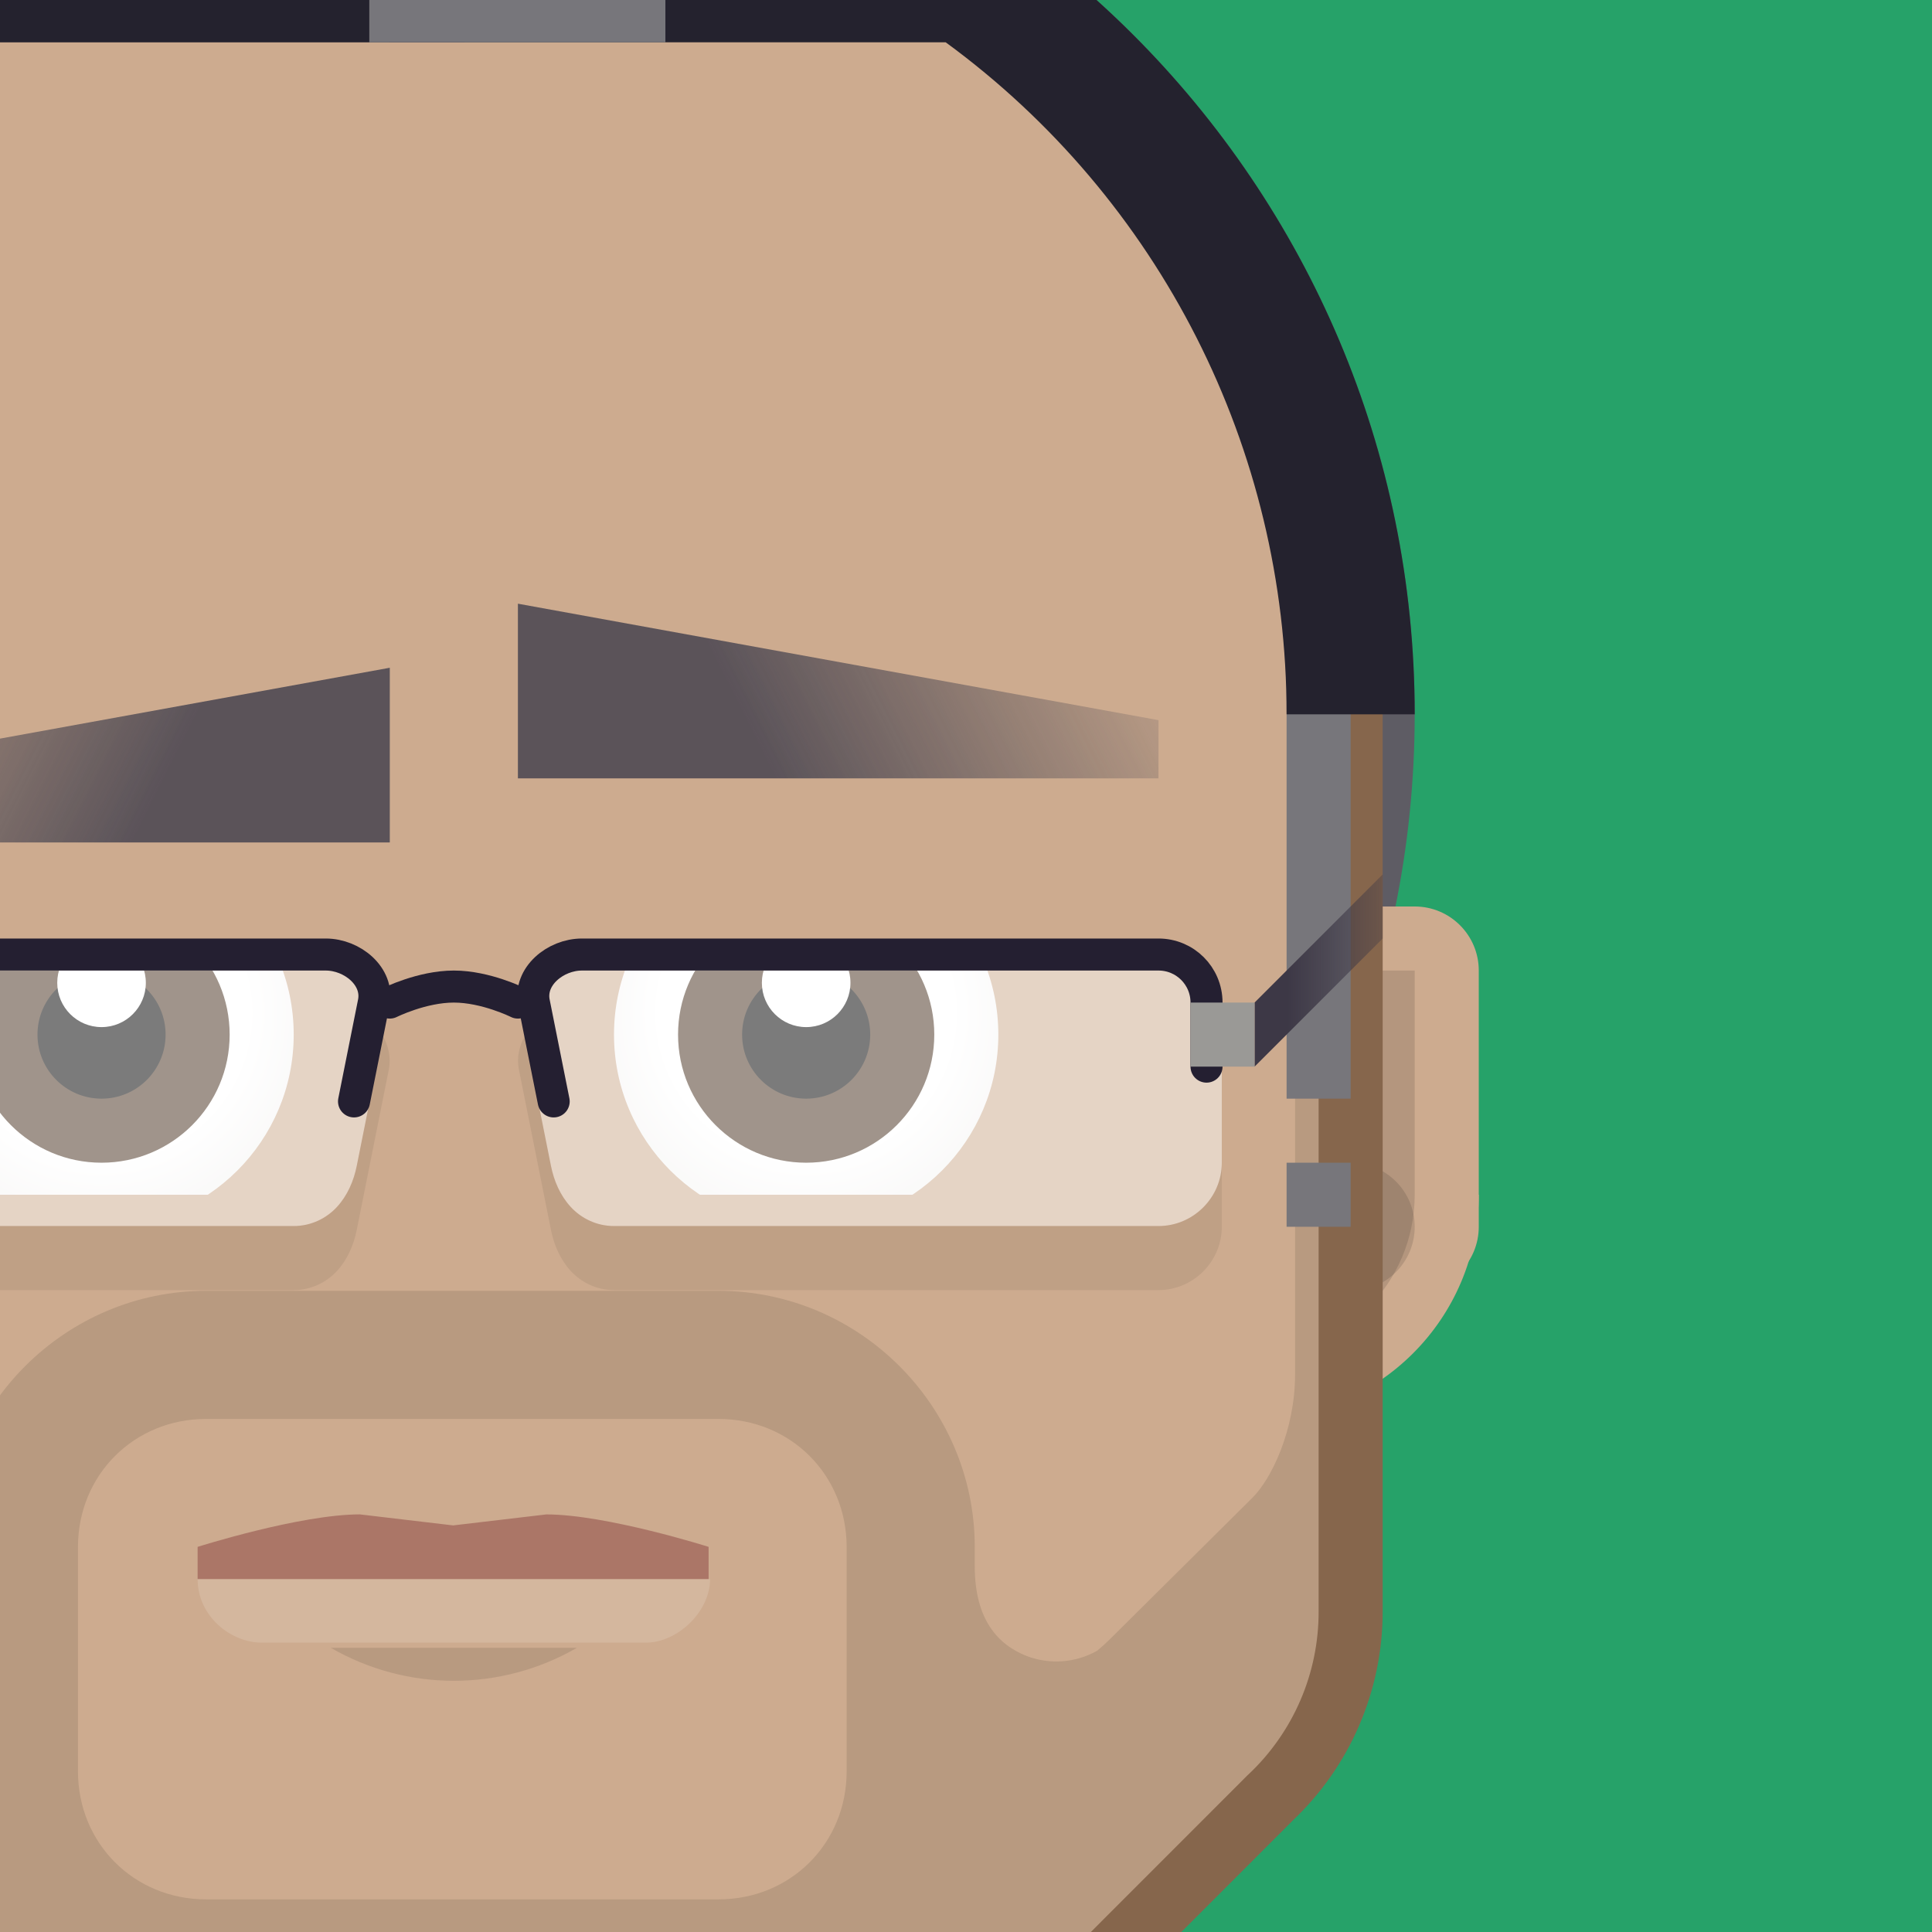
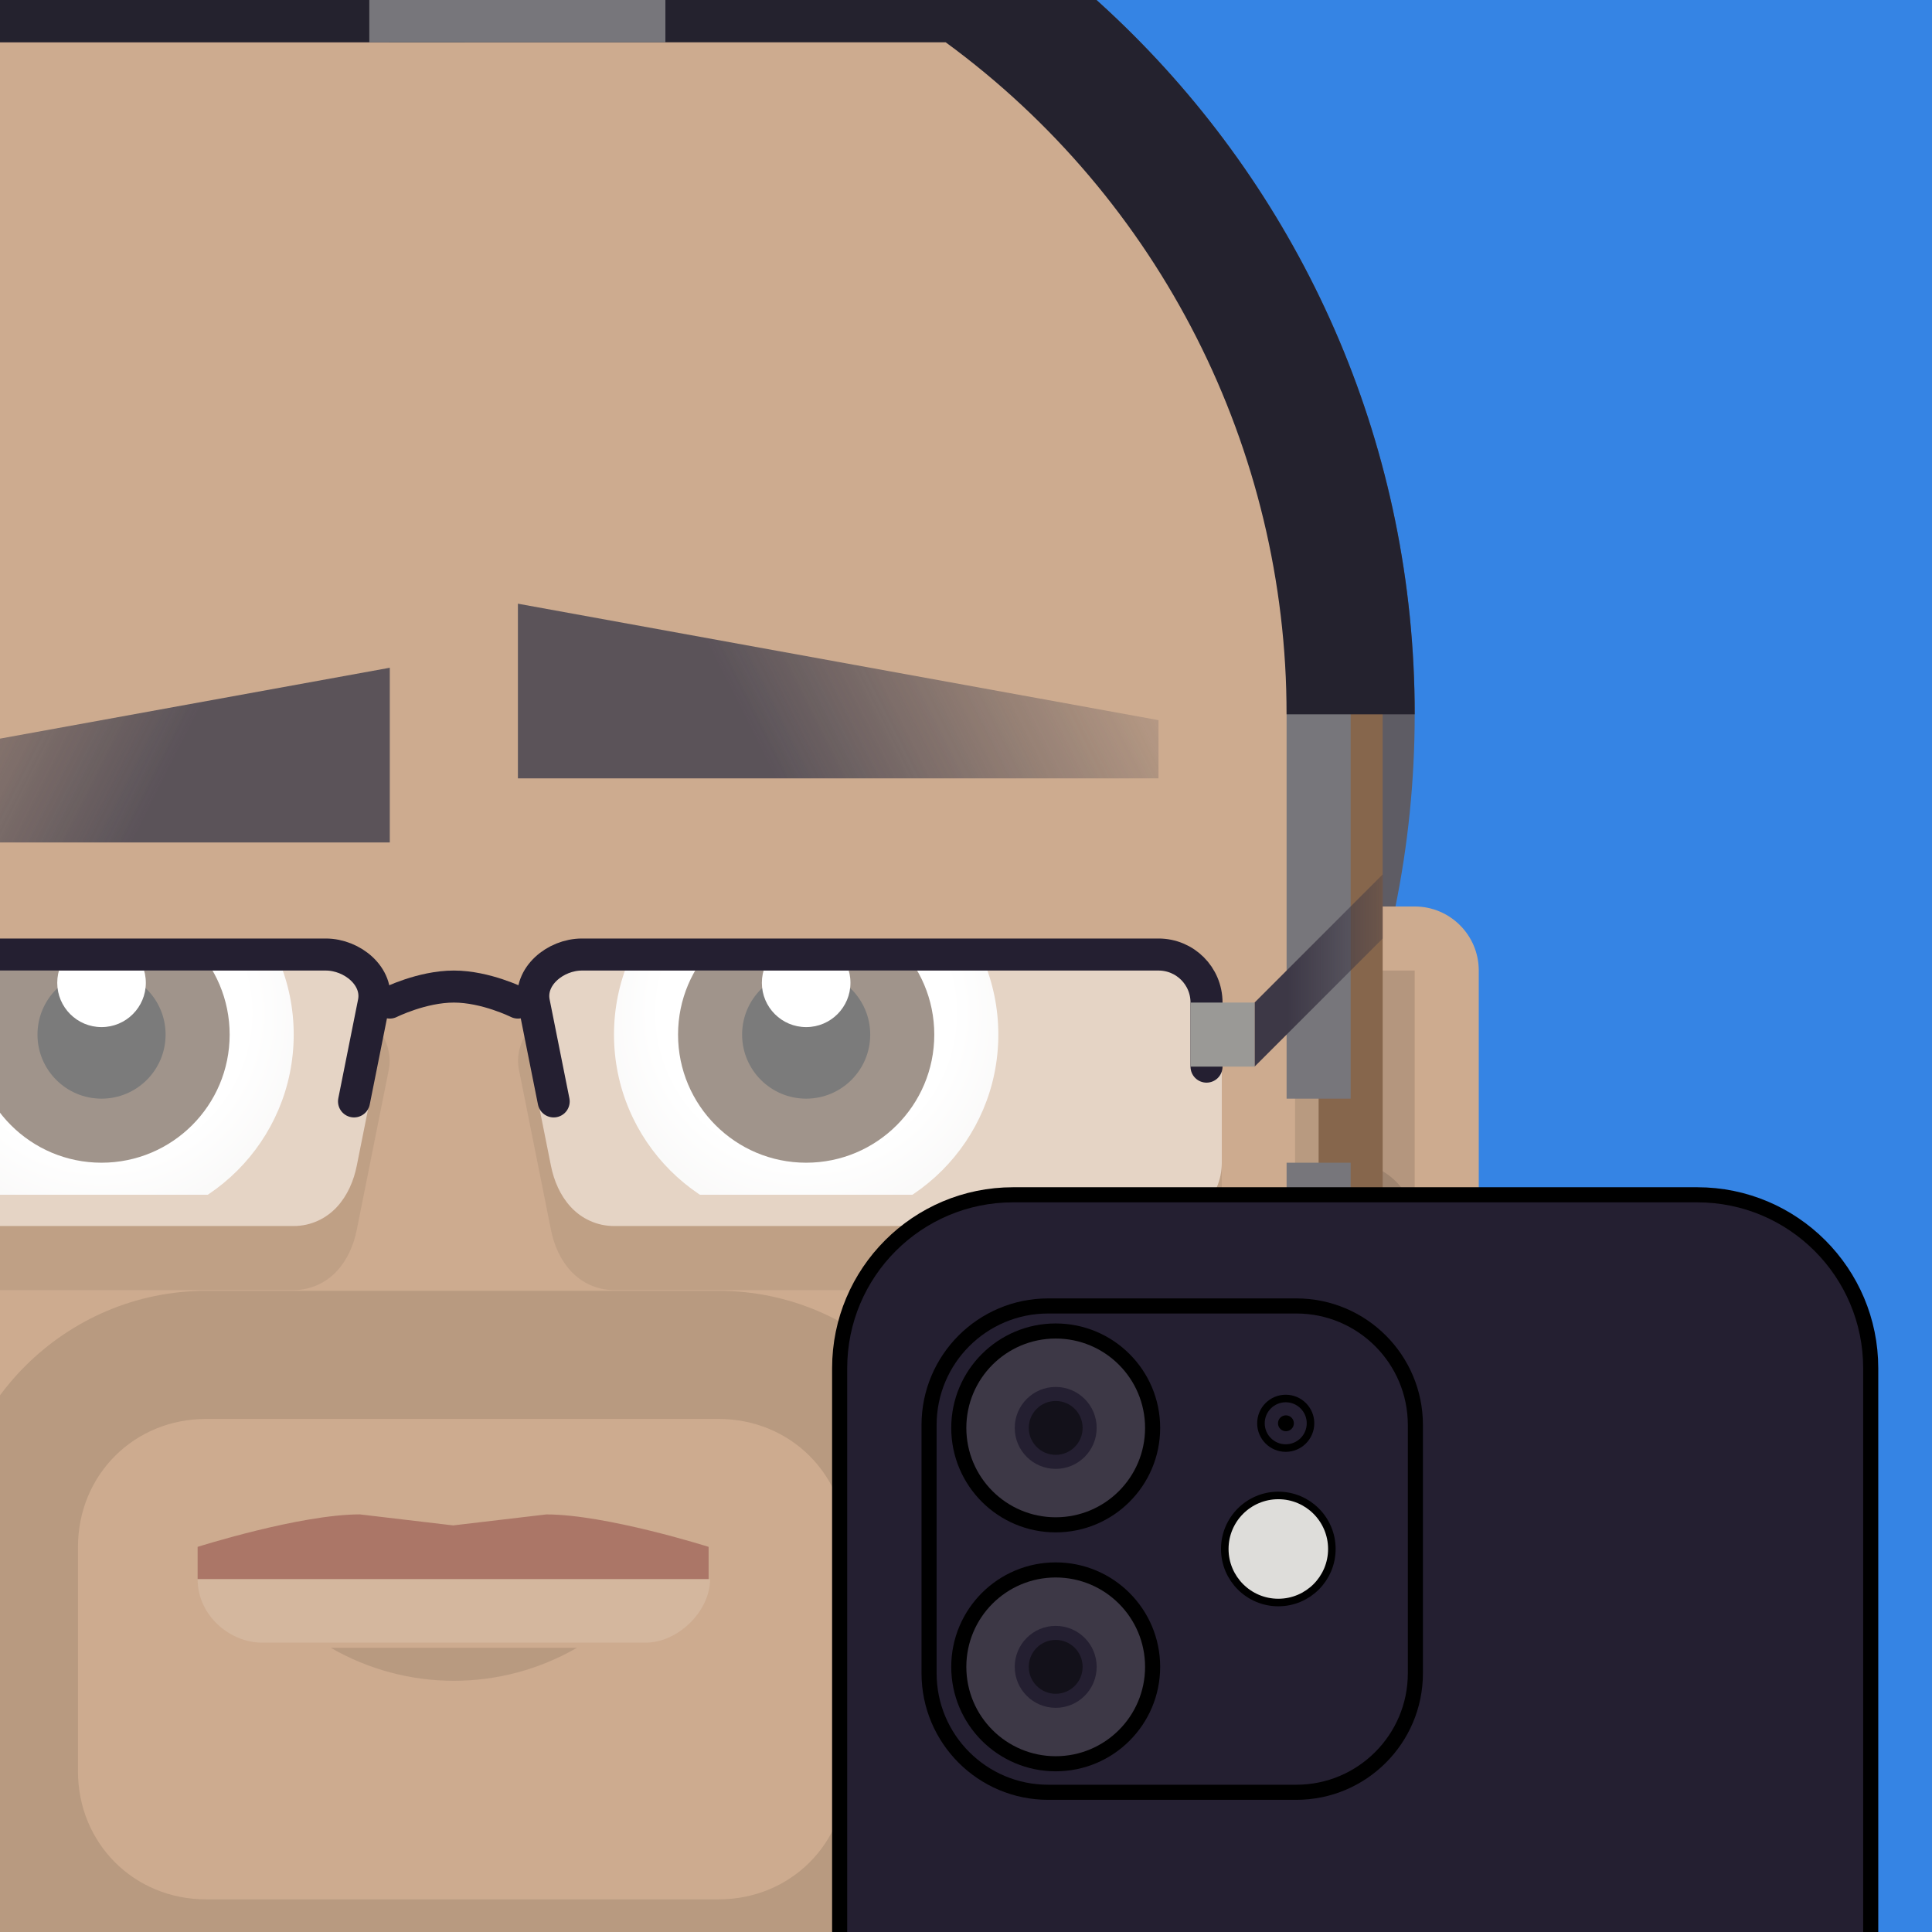
<svg xmlns="http://www.w3.org/2000/svg" xmlns:xlink="http://www.w3.org/1999/xlink" height="128" width="128" version="1.1" id="svg120">
  <defs id="defs24">
    <linearGradient id="c">
      <stop offset="0" stop-color="#fff" id="stop2" />
      <stop offset=".727" stop-color="#fff" id="stop4" />
      <stop offset="1" stop-color="#f6f5f4" id="stop6" />
    </linearGradient>
    <linearGradient xlink:href="#a" id="g" gradientUnits="userSpaceOnUse" x1="52.954" y1="229.984" x2="39.951" y2="223.426" gradientTransform="matrix(-1,0,0,1,1180,257)" />
    <linearGradient id="a">
      <stop offset="0" stop-color="#4b4752" id="stop10" />
      <stop offset="1" stop-color="#4b4752" stop-opacity="0" id="stop12" />
    </linearGradient>
    <linearGradient xlink:href="#b" id="i" gradientUnits="userSpaceOnUse" gradientTransform="matrix(0.8,0,0,1,18.5,0)" x1="88.781" y1="232.5" x2="94.5" y2="232.5" />
    <linearGradient id="b">
      <stop offset="0" stop-color="#3d3846" id="stop16" />
      <stop offset="1" stop-color="#3d3846" stop-opacity="0" id="stop18" />
    </linearGradient>
    <radialGradient xlink:href="#c" id="d" gradientUnits="userSpaceOnUse" gradientTransform="matrix(0.9088,0,0,0.9088,30.459,21.198)" cx="334" cy="231.209" fx="334" fy="231.209" r="7" />
    <radialGradient xlink:href="#c" id="e" gradientUnits="userSpaceOnUse" gradientTransform="matrix(0.9088,0,0,0.9088,30.459,21.198)" cx="334" cy="231.209" fx="334" fy="231.209" r="7" />
    <clipPath clipPathUnits="userSpaceOnUse" id="f" />
  </defs>
-   <rect width="136.193" height="137.808" x="-3.358" y="-3.097" rx="0" ry="0" fill="#99c1f1" id="rect26" style="fill:#26a269" />
+   <rect width="136.193" height="137.808" x="-3.358" y="-3.097" rx="0" ry="0" fill="#99c1f1" id="rect26" style="fill:#3584e4" />
  <path d="m 127.791,197.075 v -35.133 c 0,-12.747 -11.274,-19.477 -23.008,-23.008 l -72.957,-21.941 -75.552,21.944 c -12.241,3.554 -23.008,10.261 -23.008,23.007 v 35.131 z" fill="#63452c" id="path28" style="stroke-width:1.516" />
  <g transform="matrix(2.121972,0,0,2.121972,-2338.052,-977.5873)" id="g118">
    <circle style="font-variation-settings:normal" cx="1116" cy="483" r="30" fill="#5e5c64" id="circle30" />
    <g transform="translate(692,77)" id="g48">
      <rect style="font-variation-settings:normal" width="8" height="12" x="448" y="412" rx="2" ry="2" fill="#cdab8f" id="rect32" />
      <path style="font-variation-settings:normal" d="m 456,421 a 7,7 0 0 1 -7,7 v -7 z" fill="#cdab8f" id="path34" />
      <path style="font-variation-settings:normal" d="m 454,414 v 7 a 5,5 0 0 1 -10,0 c 0,-1.573 0.742,-5.054 2,-5.998 V 414 h 3 z" opacity="0.124" id="path36" />
      <circle style="font-variation-settings:normal" cx="452" cy="422" r="2" opacity="0.124" id="circle38" />
      <rect style="font-variation-settings:normal" width="8" height="12" x="-400" y="412" rx="2" ry="2" transform="scale(-1,1)" fill="#cdab8f" id="rect40" />
      <path style="font-variation-settings:normal" d="m 392,421 a 7,7 0 0 0 7,7 v -7 z" fill="#cdab8f" id="path42" />
      <path style="font-variation-settings:normal" d="m 394,414 v 7 a 5,5 0 0 0 10,0 c 0,-1.573 -0.742,-5.054 -2,-5.998 V 414 h -3 z" opacity="0.124" id="path44" />
      <circle style="font-variation-settings:normal" cx="-396" cy="422" r="2" transform="scale(-1,1)" opacity="0.124" id="circle46" />
    </g>
    <path d="m 1116,455 a 28,28 0 0 0 -28,28 v 28 c 0,2.308 0.967,4.38 2.52,5.838 l 7.855,7.86 A 7.974,7.974 0 0 0 1104,527 h 24 a 7.974,7.974 0 0 0 5.625,-2.303 l 7.856,-7.86 A 7.973,7.973 0 0 0 1144,511 v -28 a 28,28 0 0 0 -28,-28 z" fill="#cdab8f" id="path50" />
    <path style="font-variation-settings:normal" d="m 1113.066,507.98 c -1.87,0 -5.066,1.014 -5.066,1.014 V 510 h 15.954 v -1.006 c 0,0 -3.197,-1.013 -5.067,-1.013 l -2.91,0.343 z" opacity="0.35" fill="#6c131e" id="path52" />
    <path style="line-height:normal;font-variant-ligatures:normal;font-variant-position:normal;font-variant-caps:normal;font-variant-numeric:normal;font-variant-alternates:normal;font-variant-east-asian:normal;font-feature-settings:normal;font-variation-settings:normal;text-indent:0;text-align:start;text-decoration-line:none;text-decoration-style:solid;text-decoration-color:#000000;text-transform:none;text-orientation:mixed;white-space:normal;shape-padding:0;shape-margin:0;inline-size:0;isolation:auto;mix-blend-mode:normal;solid-color:#000000;solid-opacity:1" d="m 1108,510 h 16 c 0,1.019 -1.02,1.984 -2,1.984 h -12 c -0.964,0 -2,-0.822 -2,-1.984 z" color="#000000" font-weight="400" font-family="sans-serif" overflow="visible" opacity="0.137" fill="#ffffff" id="path54" />
    <path style="font-variation-settings:normal" d="m 1119.842,512.146 a 7.683,7.683 0 0 1 -7.684,0" opacity="0.25" fill-opacity="0.402" id="path56" />
    <g transform="translate(771,261)" id="g66">
      <circle cx="334" cy="232" r="6" fill="url(#d)" id="circle58" style="fill:url(#d)" />
      <circle cx="334" cy="232" r="4" fill="#47311f" id="circle60" />
      <circle cx="334" cy="232" r="2" id="circle62" />
      <circle cx="334" cy="230.383" r="1.383" fill="#ffffff" id="circle64" />
    </g>
    <g transform="translate(793,261)" id="g76">
      <circle cx="334" cy="232" r="6" fill="url(#e)" id="circle68" style="fill:url(#e)" />
      <circle cx="334" cy="232" r="4" fill="#47311f" id="circle70" />
      <circle cx="334" cy="232" r="2" id="circle72" />
      <circle cx="334" cy="230.383" r="1.383" fill="#ffffff" id="circle74" />
    </g>
    <path d="m 1137,484 h -20 v 7 h 20 z m 0,14 h -20 v 7 h 20 z m -42,0 h 20 v 7 h -20 z" fill="#cdab8f" id="path78" />
    <path d="m 1088.264,487 v 24 c 0,2.308 0.967,4.38 2.52,5.838 l 7.856,7.859 a 7.974,7.974 0 0 0 5.625,2.303 h 24 a 7.974,7.974 0 0 0 5.625,-2.303 l 7.855,-7.859 a 7.975,7.975 0 0 0 2.52,-5.838 v -24 h -2 v 16.602 c 0,1.749 -0.74,3.27 -1.329,3.856 l -4.452,4.418 a 6.035,6.035 0 0 1 -0.401,0.363 2.598,2.598 0 0 1 -2.202,0.161 c -0.888,-0.35 -1.617,-1.131 -1.617,-2.798 V 509 c 0,-4.397 -3.602,-8 -8,-8 h -16 c -4.397,0 -8,3.603 -8,8 v 0.602 c 0,1.667 -0.729,2.448 -1.617,2.798 a 2.595,2.595 0 0 1 -2.2,-0.161 6.035,6.035 0 0 1 -0.404,-0.363 l -4.45,-4.418 c -0.59,-0.586 -1.328,-2.107 -1.328,-3.856 V 487 Z m 20,18 h 16 c 2.251,0 4,1.75 4,4 v 7 c 0,2.25 -1.749,4 -4,4 h -16 c -2.25,0 -4,-1.75 -4,-4 v -7 c 0,-2.25 1.75,-4 4,-4 z" fill="#b89a80" id="path80" />
    <g clip-path="url(#f)" transform="translate(1052,259)" opacity="0.1" id="g84">
      <path style="line-height:normal;font-variant-ligatures:normal;font-variant-position:normal;font-variant-caps:normal;font-variant-numeric:normal;font-variant-alternates:normal;font-variant-east-asian:normal;font-feature-settings:normal;font-variation-settings:normal;text-indent:0;text-align:start;text-decoration-line:none;text-decoration-style:solid;text-decoration-color:#000000;text-transform:none;text-orientation:mixed;white-space:normal;shape-padding:0;shape-margin:0;inline-size:0;isolation:auto;mix-blend-mode:normal;solid-color:#000000;solid-opacity:1" d="m 56,242 c -4.397,0 -8,3.603 -8,8 v 7 c 0,4.397 3.603,8 8,8 h 16 c 4.397,0 8,-3.603 8,-8 v -7 c 0,-4.397 -3.603,-8 -8,-8 z" color="#000000" font-weight="400" font-family="sans-serif" overflow="visible" id="path82" />
    </g>
    <path d="m 1112.443,484 h -20 v 7 h 20 z" fill="#cdab8f" id="path86" />
    <path style="line-height:normal;font-variant-ligatures:normal;font-variant-position:normal;font-variant-caps:normal;font-variant-numeric:normal;font-variant-alternates:normal;font-variant-east-asian:normal;font-feature-settings:normal;font-variation-settings:normal;text-indent:0;text-align:start;text-decoration-line:none;text-decoration-style:solid;text-decoration-color:#000000;text-transform:none;text-orientation:mixed;white-space:normal;shape-padding:0;shape-margin:0;inline-size:0;isolation:auto;mix-blend-mode:normal;solid-color:#000000;solid-opacity:1" d="m 1116,454 c -16.004,0 -29,12.996 -29,29 v 28 a 8.984,8.984 0 0 0 2.836,6.566 l -0.024,-0.021 7.858,7.861 v 0.002 A 8.987,8.987 0 0 0 1104,528 h 24 c 2.464,0 4.705,-0.99 6.328,-2.592 v -0.002 l 7.858,-7.861 -0.024,0.021 A 8.984,8.984 0 0 0 1145,511 v -28 c 0,-16.004 -12.996,-29 -29,-29 z m 0,2 c 14.924,0 27,12.077 27,27 v 28 a 6.963,6.963 0 0 1 -2.203,5.11 l -0.012,0.01 -7.863,7.866 A 6.96,6.96 0 0 1 1128,526 h -24 a 6.96,6.96 0 0 1 -4.918,-2.01 v -0.004 l -7.863,-7.867 -0.012,-0.01 A 6.963,6.963 0 0 1 1089,511 v -28 c 0,-14.923 12.076,-27 27,-27 z" color="#000000" font-weight="400" font-family="sans-serif" overflow="visible" fill="#86664c" id="path88" />
    <path id="h" style="font-variation-settings:normal;fill:url(#g)" d="m 1118,479.546 20,3.636 V 485 h -20 z" display="inline" opacity="0.876" vector-effect="none" fill="url(#g)" fill-opacity="1" stroke="none" stroke-width="7" stroke-linecap="square" stroke-linejoin="miter" stroke-miterlimit="4" stroke-dasharray="none" stroke-dashoffset="0" stroke-opacity="1" stop-color="#000000" />
    <use xlink:href="#h" transform="matrix(-1,0,0,1,2232,2)" width="100%" height="100%" id="use91" x="0" y="0" />
    <path style="font-variation-settings:normal" fill="#77767b" d="m 1088,480.882 h 2 V 495 h -2 z M 1142,480 h 2 v 15 h -2 z m -54,17.118 h 2 V 499 h -2 z M 1142,497 h 2 v 2 h -2 z" id="path93" />
    <g transform="translate(1052,260)" id="g112">
      <g id="j" fill="none" stroke="#241f31" stroke-width="1" stroke-miterlimit="4" stroke-dasharray="none">
        <path style="font-variation-settings:normal" d="m 68,230.023 c -0.547,0 -1.065,0.213 -1.45,0.573 -0.383,0.36 -0.636,0.912 -0.519,1.498 l 1,5 c 0.095,0.475 0.291,0.93 0.617,1.285 0.327,0.355 0.805,0.598 1.352,0.598 h 17 c 1.087,0 1.977,-0.89 1.977,-1.977 v -5 c 0,-1.087 -0.89,-1.977 -1.977,-1.977 z" opacity="0.483" fill="#ffffff" stroke="none" stroke-linecap="square" id="path95" />
        <path style="font-variation-settings:normal" d="M 67.117,235.086 66.5,232 c -0.163,-0.815 0.669,-1.5 1.5,-1.5 h 18 c 0.831,0 1.5,0.669 1.5,1.5 v 2" stroke-linecap="round" id="path97" />
        <path style="font-variation-settings:normal;fill:url(#i)" d="m 88.5,231.5 4,-4 v 2 l -4,4 z" fill="url(#i)" stroke="none" stroke-linecap="round" transform="translate(0.5,0.5)" id="path99" />
        <path style="font-variation-settings:normal" d="m 74.219,77.035 c -0.174,0.31 -0.264,0.675 -0.188,1.059 l 1,5 c 0.095,0.475 0.291,0.93 0.617,1.285 0.327,0.355 0.805,0.598 1.352,0.598 h 17 c 1.087,0 1.977,-0.89 1.977,-1.977 v -2 c 0,1.087 -0.89,1.977 -1.977,1.977 H 77 a 1.834,1.834 0 0 1 -1.352,-0.598 c -0.326,-0.356 -0.522,-0.81 -0.617,-1.285 z" transform="translate(-8,156)" opacity="0.07" fill="#000000" stroke="none" stroke-linecap="square" id="path101" />
      </g>
      <use xlink:href="#j" transform="matrix(-1,0,0,1,128,0)" width="100%" height="100%" id="use104" x="0" y="0" />
      <path d="m 62,232 c 0,0 1,-0.5 2,-0.5 1,0 2,0.5 2,0.5" fill="none" stroke="#241f31" stroke-linecap="round" id="path106" />
      <path style="font-variation-settings:normal" fill="#9a9996" d="m 87,232 h 2 v 2 h -2 z" id="path108" />
      <path style="font-variation-settings:normal" fill="#c0bfbc" d="m 39,232 h 2 v 2 h -2 z" id="path110" />
    </g>
    <path d="M 1115.855,453 C 1099.343,453.08 1086,466.488 1086,483 h 4 a 26,26 0 0 1 10.646,-20.98 l 30.71,-0.002 A 26,26 0 0 1 1142,483 h 4 c 0,-16.569 -13.431,-30 -30,-30 a 29,29 0 0 0 -0.144,0 z" fill="#24222e" id="path114" />
    <path style="font-variation-settings:normal" d="m 1115.856,453 c -0.841,0.004 -1.672,0.05 -2.496,0.123 v 8.896 l 9.245,-0.001 v -8.279 a 30.074,30.074 0 0 0 -6.75,-0.739 z" fill="#77767b" id="path116" />
  </g>
+   <rect style="fill:#241f31;stroke:#000000;stroke-width:2;paint-order:markers stroke fill;stop-color:#000000" id="rect224" width="67.311" height="122.523" x="56.129" y="79.658" rx="10.991" ry="10.991" />
+   <rect style="fill:#241f31;stroke:#000000;stroke-width:2;paint-order:markers stroke fill;stop-color:#000000" id="rect332" width="31.22" height="31.22" x="62.053" y="87.023" rx="7.389" ry="7.389" />
+   <circle style="fill:#3d3846;stroke:#000000;stroke-width:2;paint-order:markers stroke fill;stop-color:#000000" id="path386" cx="69.943" cy="94.603" r="5.921" />
+   <circle style="fill:#3d3846;stroke:#000000;stroke-width:2;paint-order:markers stroke fill;stop-color:#000000" id="circle440" cx="69.943" cy="110.433" r="5.921" />
+   <circle style="fill:#deddda;stroke:#000000;stroke-width:1;paint-order:markers stroke fill;stop-color:#000000;stroke-dasharray:none" id="path489" cx="84.692" cy="102.624" r="3.297" />
+   <circle style="fill:#241f31;stroke:#000000;stroke-width:1;stroke-dasharray:none;paint-order:markers stroke fill;stop-color:#000000" id="path1220" cx="85.183" cy="94.296" r="1.392" />
+   <circle style="fill:#000000;fill-opacity:1;stroke:none;stroke-width:1;stroke-dasharray:none;paint-order:markers stroke fill;stop-color:#000000" id="path1222" cx="85.196" cy="94.296" r="0.526" />
+   <g id="g1388" transform="translate(-0.3769989,-0.05815125)">
+     <circle style="fill:#241f31;fill-opacity:1;stroke:none;stroke-width:1;stroke-dasharray:none;paint-order:markers stroke fill;stop-color:#000000" id="circle1380" cx="70.32" cy="94.661" r="2.714" />
+     <circle style="fill:#13111a;fill-opacity:1;stroke:none;stroke-width:1;stroke-dasharray:none;paint-order:markers stroke fill;stop-color:#000000" id="circle1382" cx="70.32" cy="94.661" r="1.784" />
+   </g>
+   <g id="g1394" transform="translate(-0.3769989,15.77218)">
+     <circle style="fill:#241f31;fill-opacity:1;stroke:none;stroke-width:1;stroke-dasharray:none;paint-order:markers stroke fill;stop-color:#000000" id="circle1390" cx="70.32" cy="94.661" r="2.714" />
+     <circle style="fill:#13111a;fill-opacity:1;stroke:none;stroke-width:1;stroke-dasharray:none;paint-order:markers stroke fill;stop-color:#000000" id="circle1392" cx="70.32" cy="94.661" r="1.784" />
+   </g>
</svg>
